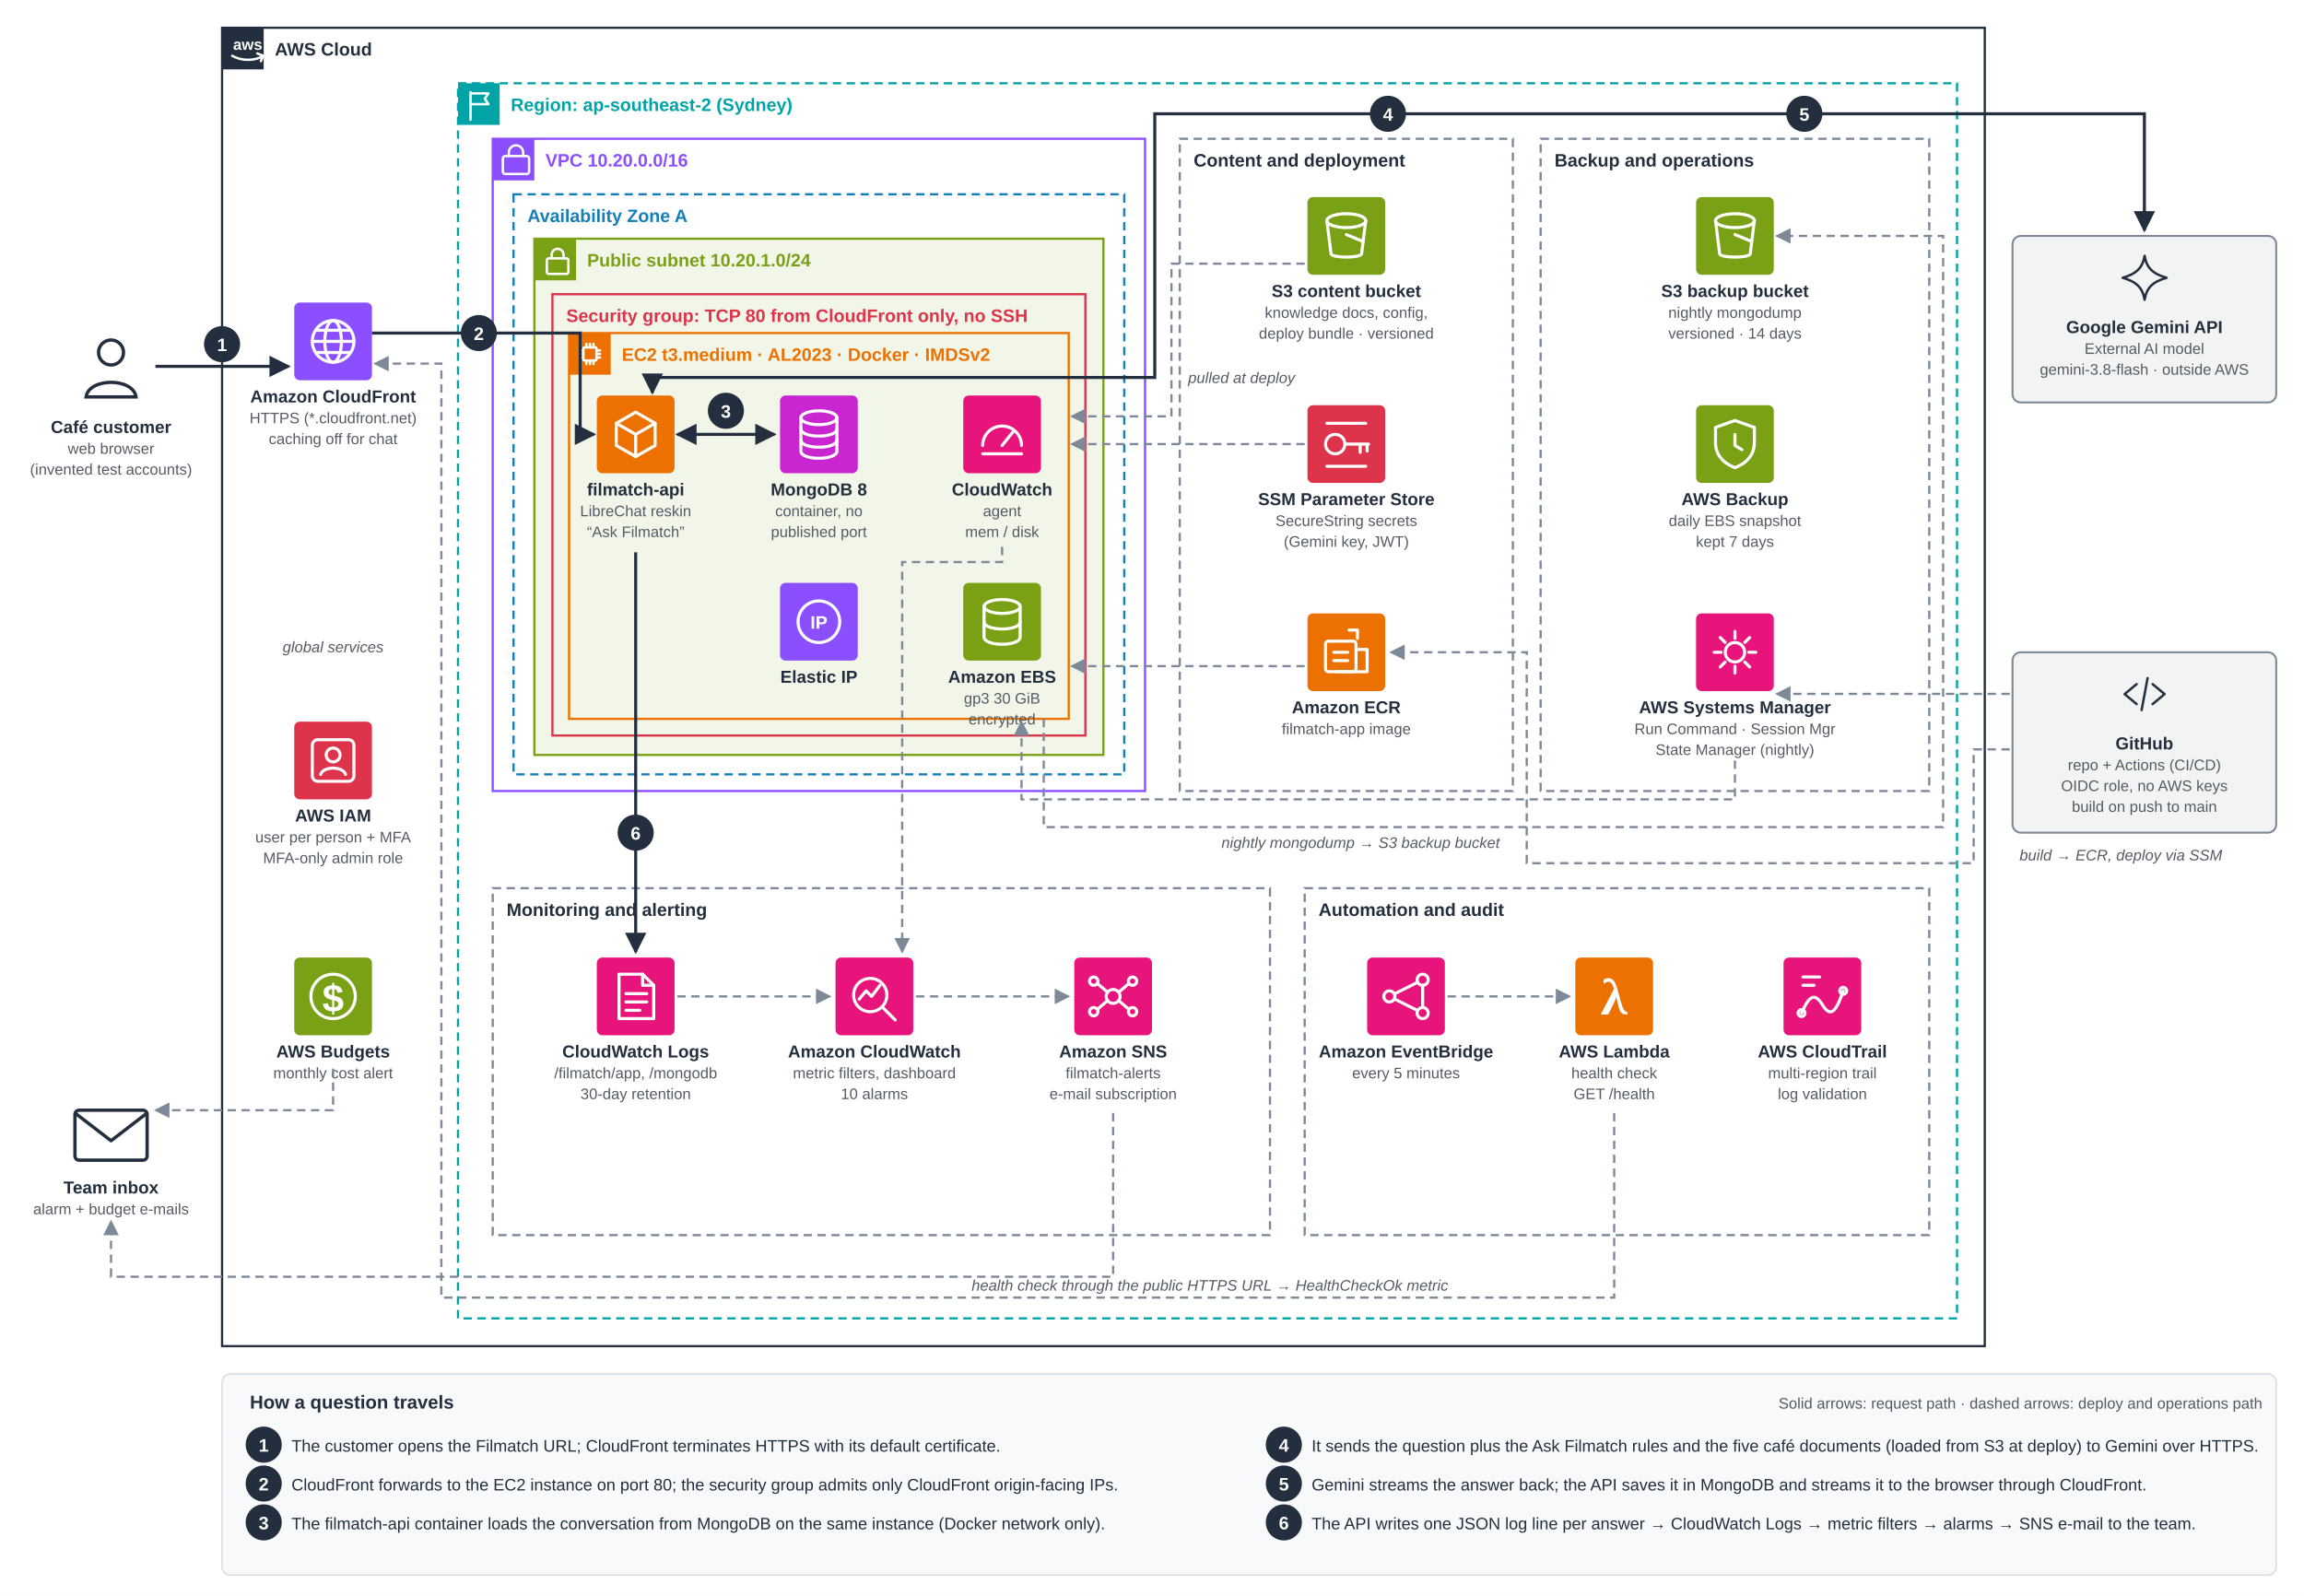
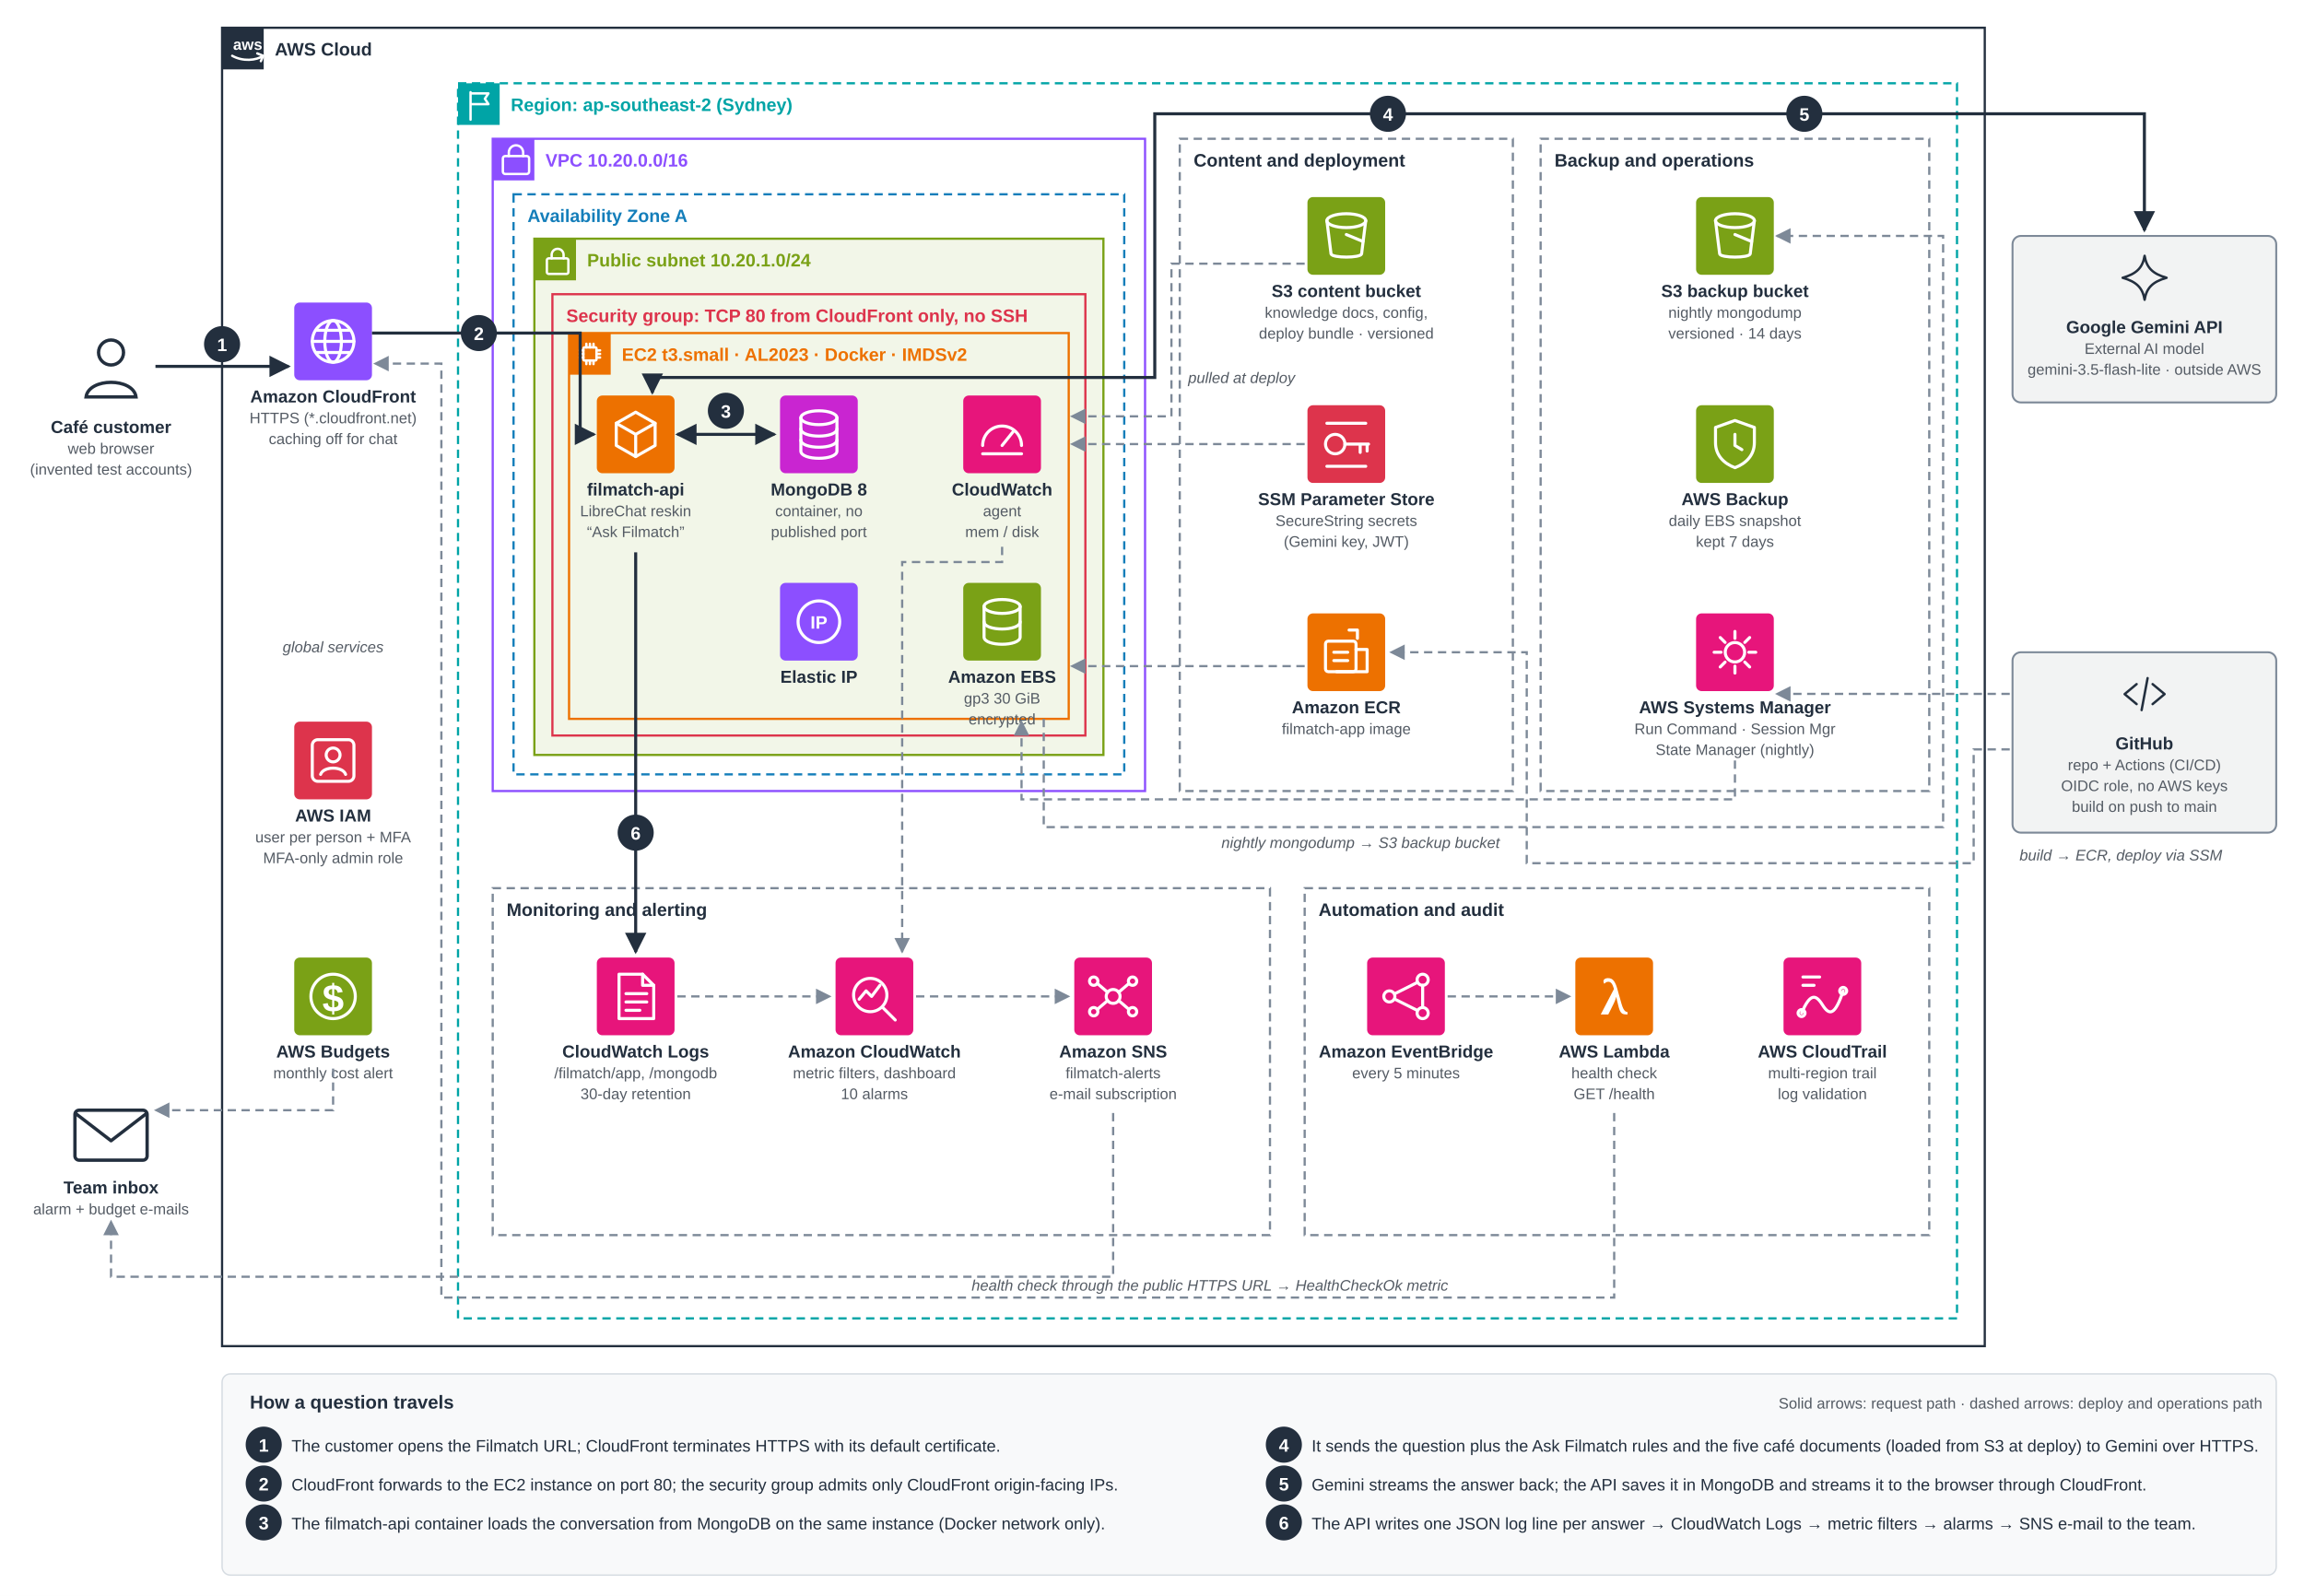
<svg xmlns="http://www.w3.org/2000/svg" viewBox="0 0 1660 1150" width="1660" height="1150" font-family="'Amazon Ember', Arial, Helvetica, sans-serif">
  <defs>
    <marker id="a" viewBox="0 0 10 10" refX="9" refY="5" markerWidth="7" markerHeight="7" orient="auto-start-reverse">
      <path d="M0 0L10 5L0 10z" fill="#232F3E" />
    </marker>
    <marker id="ag" viewBox="0 0 10 10" refX="9" refY="5" markerWidth="7" markerHeight="7" orient="auto-start-reverse">
      <path d="M0 0L10 5L0 10z" fill="#7D8998" />
    </marker>
  </defs>
  <rect width="1660" height="1150" fill="#fff" />
  <g transform="translate(52,236)" fill="none" stroke="#232F3E" stroke-width="2.4">
    <circle cx="28" cy="18" r="9" />
    <path d="M10 50c2-14 34-14 36 0z" />
  </g>
  <text x="80" y="312" text-anchor="middle" font-size="12.5" fill="#232F3E" font-weight="bold">Café customer</text>
  <text x="80" y="327" text-anchor="middle" font-size="11" fill="#545B64">web browser</text>
  <text x="80" y="342" text-anchor="middle" font-size="11" fill="#545B64">(invented test accounts)</text>
  <g transform="translate(50,790)" fill="none" stroke="#232F3E" stroke-width="2.4" stroke-linejoin="round">
    <rect x="4" y="10" width="52" height="36" rx="3" />
    <path d="M4 12l26 20 26-20" />
  </g>
  <text x="80" y="860" text-anchor="middle" font-size="12.5" fill="#232F3E" font-weight="bold">Team inbox</text>
  <text x="80" y="875" text-anchor="middle" font-size="11" fill="#545B64">alarm + budget e-mails</text>
  <rect x="1450" y="170" width="190" height="120" rx="6" fill="#F2F3F3" stroke="#7D8998" stroke-width="1.4" />
  <g transform="translate(1525,180) scale(0.72)" fill="none" stroke="#232F3E" stroke-width="2.4" stroke-linecap="round" stroke-linejoin="round">
    <path d="M28 6c2 12 8 18 22 22-14 4-20 10-22 22-2-12-8-18-22-22 14-4 20-10 22-22z" />
  </g>
  <text x="1545" y="240" text-anchor="middle" font-size="12.5" fill="#232F3E" font-weight="bold">Google Gemini API</text>
  <text x="1545" y="255" text-anchor="middle" font-size="11" fill="#545B64">External AI model</text>
-   <text x="1545" y="270" text-anchor="middle" font-size="11" fill="#545B64">gemini-3.8-flash · outside AWS</text>
+   <text x="1545" y="270" text-anchor="middle" font-size="11" fill="#545B64">gemini-3.5-flash-lite · outside AWS</text>
  <rect x="1450" y="470" width="190" height="130" rx="6" fill="#F2F3F3" stroke="#7D8998" stroke-width="1.4" />
  <g transform="translate(1525,480) scale(0.72)" fill="none" stroke="#232F3E" stroke-width="2.4" stroke-linecap="round" stroke-linejoin="round">
    <path d="M20 18L8 28l12 10M36 18l12 10-12 10M31 12l-6 32" />
  </g>
  <text x="1545" y="540" text-anchor="middle" font-size="12.5" fill="#232F3E" font-weight="bold">GitHub</text>
  <text x="1545" y="555" text-anchor="middle" font-size="11" fill="#545B64">repo + Actions (CI/CD)</text>
  <text x="1545" y="570" text-anchor="middle" font-size="11" fill="#545B64">OIDC role, no AWS keys</text>
  <text x="1545" y="585" text-anchor="middle" font-size="11" fill="#545B64">build on push to main</text>
  <rect x="160" y="20" width="1270" height="950" fill="none" stroke="#232F3E" stroke-width="1.6" />
  <rect x="160" y="20" width="30" height="30" fill="#232F3E" />
  <g transform="translate(163,23) scale(0.43)" fill="none" stroke="#fff" stroke-width="4" stroke-linecap="round" stroke-linejoin="round">
    <path d="M10 40c18 10 40 8 52 0M52 36l10 4-4 9" />
    <text x="36" y="30" font-size="26" fill="#fff" stroke="none" font-family="Arial" font-weight="bold" text-anchor="middle">aws</text>
  </g>
  <text x="198" y="40" font-size="13" fill="#232F3E" font-weight="bold">AWS Cloud</text>
  <g transform="translate(212,218)">
    <rect width="56" height="56" rx="4" fill="#8C4FFF" />
    <g fill="none" stroke="#fff" stroke-width="2.2" stroke-linecap="round" stroke-linejoin="round">
      <circle cx="28" cy="28" r="15" />
      <ellipse cx="28" cy="28" rx="6" ry="15" />
      <path d="M13 28h30M16 20h24M16 36h24" />
    </g>
  </g>
  <text x="240" y="290" text-anchor="middle" font-size="12.5" fill="#232F3E" font-weight="bold">Amazon CloudFront</text>
  <text x="240" y="305" text-anchor="middle" font-size="11" fill="#545B64">HTTPS (*.cloudfront.net)</text>
  <text x="240" y="320" text-anchor="middle" font-size="11" fill="#545B64">caching off for chat</text>
  <g transform="translate(212,520)">
    <rect width="56" height="56" rx="4" fill="#DD344C" />
    <g fill="none" stroke="#fff" stroke-width="2.2" stroke-linecap="round" stroke-linejoin="round">
      <rect x="13" y="13" width="30" height="30" rx="4" />
      <circle cx="28" cy="24" r="5" />
      <path d="M19 38c2-6 16-6 18 0" />
    </g>
  </g>
  <text x="240" y="592" text-anchor="middle" font-size="12.5" fill="#232F3E" font-weight="bold">AWS IAM</text>
  <text x="240" y="607" text-anchor="middle" font-size="11" fill="#545B64">user per person + MFA</text>
  <text x="240" y="622" text-anchor="middle" font-size="11" fill="#545B64">MFA-only admin role</text>
  <g transform="translate(212,690)">
    <rect width="56" height="56" rx="4" fill="#7AA116" />
    <g fill="none" stroke="#fff" stroke-width="2.2" stroke-linecap="round" stroke-linejoin="round">
      <text x="28" y="39" text-anchor="middle" font-size="28" font-weight="bold" fill="#fff" stroke="none" font-family="Arial">$</text>
      <circle cx="28" cy="28" r="16" />
    </g>
  </g>
  <text x="240" y="762" text-anchor="middle" font-size="12.5" fill="#232F3E" font-weight="bold">AWS Budgets</text>
  <text x="240" y="777" text-anchor="middle" font-size="11" fill="#545B64">monthly cost alert</text>
  <text x="240" y="470" font-size="11" fill="#545B64" font-style="italic" text-anchor="middle">global services</text>
  <rect x="330" y="60" width="1080" height="890" fill="none" stroke="#00A4A6" stroke-width="1.6" stroke-dasharray="6 4" />
  <rect x="330" y="60" width="30" height="30" fill="#00A4A6" />
  <g transform="translate(333,63) scale(0.43)" fill="none" stroke="#fff" stroke-width="4" stroke-linecap="round" stroke-linejoin="round">
    <path d="M14 54V8M14 10h30l-6 9 6 9H14" />
  </g>
  <text x="368" y="80" font-size="13" fill="#00A4A6" font-weight="bold">Region: ap-southeast-2 (Sydney)</text>
  <rect x="355" y="100" width="470" height="470" fill="none" stroke="#8C4FFF" stroke-width="1.6" />
  <rect x="355" y="100" width="30" height="30" fill="#8C4FFF" />
  <g transform="translate(358,103) scale(0.43)" fill="none" stroke="#fff" stroke-width="4" stroke-linecap="round" stroke-linejoin="round">
    <rect x="10" y="22" width="44" height="30" rx="4" />
    <path d="M20 22v-6a12 12 0 0 1 24 0v6" />
  </g>
  <text x="393" y="120" font-size="13" fill="#8C4FFF" font-weight="bold">VPC 10.20.0.0/16</text>
  <rect x="370" y="140" width="440" height="418" fill="none" stroke="#147EBA" stroke-width="1.6" stroke-dasharray="6 4" />
  <text x="380" y="160" font-size="13" fill="#147EBA" font-weight="bold">Availability Zone A</text>
  <rect x="385" y="172" width="410" height="372" fill="#F2F6E8" stroke="#7AA116" stroke-width="1.6" />
  <rect x="385" y="172" width="30" height="30" fill="#7AA116" />
  <g transform="translate(388,175) scale(0.43)" fill="none" stroke="#fff" stroke-width="4" stroke-linecap="round" stroke-linejoin="round">
    <rect x="14" y="26" width="36" height="26" rx="3" />
    <path d="M22 26v-6a10 10 0 0 1 20 0v6" />
  </g>
  <text x="423" y="192" font-size="13" fill="#7AA116" font-weight="bold">Public subnet 10.20.1.0/24</text>
  <rect x="398" y="212" width="384" height="318" fill="none" stroke="#DD344C" stroke-width="1.6" />
  <text x="408" y="232" font-size="13" fill="#DD344C" font-weight="bold">Security group: TCP 80 from CloudFront only, no SSH</text>
  <rect x="410" y="240" width="360" height="278" fill="none" stroke="#ED7100" stroke-width="1.6" />
  <rect x="410" y="240" width="30" height="30" fill="#ED7100" />
  <g transform="translate(413,243) scale(0.43)" fill="none" stroke="#fff" stroke-width="4" stroke-linecap="round" stroke-linejoin="round">
    <rect x="17" y="17" width="22" height="22" rx="2" />
    <path d="M22 11v6M22 39v6M11 22h6M39 22h6" />
    <path d="M28 11v6M28 39v6M11 28h6M39 28h6" />
    <path d="M34 11v6M34 39v6M11 34h6M39 34h6" />
  </g>
-   <text x="448" y="260" font-size="13" fill="#ED7100" font-weight="bold">EC2 t3.medium · AL2023 · Docker · IMDSv2</text>
+   <text x="448" y="260" font-size="13" fill="#ED7100" font-weight="bold">EC2 t3.small · AL2023 · Docker · IMDSv2</text>
  <g transform="translate(430,285)">
    <rect width="56" height="56" rx="4" fill="#ED7100" />
    <g fill="none" stroke="#fff" stroke-width="2.2" stroke-linecap="round" stroke-linejoin="round">
      <path d="M28 12 42 20v16l-14 8-14-8V20z" />
      <path d="M14 20l14 8 14-8M28 28v16" />
    </g>
  </g>
  <text x="458" y="357" text-anchor="middle" font-size="12.5" fill="#232F3E" font-weight="bold">filmatch-api</text>
  <text x="458" y="372" text-anchor="middle" font-size="11" fill="#545B64">LibreChat reskin</text>
  <text x="458" y="387" text-anchor="middle" font-size="11" fill="#545B64">“Ask Filmatch”</text>
  <g transform="translate(562,285)">
    <rect width="56" height="56" rx="4" fill="#C925D1" />
    <g fill="none" stroke="#fff" stroke-width="2.2" stroke-linecap="round" stroke-linejoin="round">
      <ellipse cx="28" cy="16" rx="13" ry="5" />
      <path d="M15 16v24c0 7 26 7 26 0V16" />
      <path d="M15 24c0 7 26 7 26 0M15 32c0 7 26 7 26 0" />
    </g>
  </g>
  <text x="590" y="357" text-anchor="middle" font-size="12.5" fill="#232F3E" font-weight="bold">MongoDB 8</text>
  <text x="590" y="372" text-anchor="middle" font-size="11" fill="#545B64">container, no</text>
  <text x="590" y="387" text-anchor="middle" font-size="11" fill="#545B64">published port</text>
  <g transform="translate(694,285)">
    <rect width="56" height="56" rx="4" fill="#E7157B" />
    <g fill="none" stroke="#fff" stroke-width="2.2" stroke-linecap="round" stroke-linejoin="round">
      <path d="M14 36a14 14 0 0 1 28 0" />
      <path d="M28 36l8-10" />
      <path d="M14 42h28" />
    </g>
  </g>
  <text x="722" y="357" text-anchor="middle" font-size="12.5" fill="#232F3E" font-weight="bold">CloudWatch</text>
  <text x="722" y="372" text-anchor="middle" font-size="11" fill="#545B64">agent</text>
  <text x="722" y="387" text-anchor="middle" font-size="11" fill="#545B64">mem / disk</text>
  <g transform="translate(562,420)">
    <rect width="56" height="56" rx="4" fill="#8C4FFF" />
    <g fill="none" stroke="#fff" stroke-width="2.2" stroke-linecap="round" stroke-linejoin="round">
      <circle cx="28" cy="28" r="15" />
      <text x="28" y="33" text-anchor="middle" font-size="13" font-weight="bold" fill="#fff" stroke="none" font-family="Arial">IP</text>
    </g>
  </g>
  <text x="590" y="492" text-anchor="middle" font-size="12.5" fill="#232F3E" font-weight="bold">Elastic IP</text>
  <g transform="translate(694,420)">
    <rect width="56" height="56" rx="4" fill="#7AA116" />
    <g fill="none" stroke="#fff" stroke-width="2.2" stroke-linecap="round" stroke-linejoin="round">
      <ellipse cx="28" cy="17" rx="13" ry="5" />
      <path d="M15 17v22c0 7 26 7 26 0V17" />
      <path d="M15 28c0 7 26 7 26 0" />
    </g>
  </g>
  <text x="722" y="492" text-anchor="middle" font-size="12.5" fill="#232F3E" font-weight="bold">Amazon EBS</text>
  <text x="722" y="507" text-anchor="middle" font-size="11" fill="#545B64">gp3 30 GiB</text>
  <text x="722" y="522" text-anchor="middle" font-size="11" fill="#545B64">encrypted</text>
  <rect x="850" y="100" width="240" height="470" fill="none" stroke="#7D8998" stroke-width="1.6" stroke-dasharray="6 4" />
  <text x="860" y="120" font-size="13" fill="#232F3E" font-weight="bold">Content and deployment</text>
  <g transform="translate(942,142)">
    <rect width="56" height="56" rx="4" fill="#7AA116" />
    <g fill="none" stroke="#fff" stroke-width="2.2" stroke-linecap="round" stroke-linejoin="round">
      <ellipse cx="28" cy="17" rx="14" ry="5" />
      <path d="M14 17l3 24c1 3 21 3 22 0l3-24" />
      <path d="M28 27l12 5" />
    </g>
  </g>
  <text x="970" y="214" text-anchor="middle" font-size="12.5" fill="#232F3E" font-weight="bold">S3 content bucket</text>
  <text x="970" y="229" text-anchor="middle" font-size="11" fill="#545B64">knowledge docs, config,</text>
  <text x="970" y="244" text-anchor="middle" font-size="11" fill="#545B64">deploy bundle · versioned</text>
  <g transform="translate(942,292)">
    <rect width="56" height="56" rx="4" fill="#DD344C" />
    <g fill="none" stroke="#fff" stroke-width="2.2" stroke-linecap="round" stroke-linejoin="round">
      <circle cx="20" cy="28" r="7" />
      <path d="M27 28h17M38 28v6M43 28v5" />
      <path d="M14 13h28M14 44h28" />
    </g>
  </g>
  <text x="970" y="364" text-anchor="middle" font-size="12.5" fill="#232F3E" font-weight="bold">SSM Parameter Store</text>
  <text x="970" y="379" text-anchor="middle" font-size="11" fill="#545B64">SecureString secrets</text>
  <text x="970" y="394" text-anchor="middle" font-size="11" fill="#545B64">(Gemini key, JWT)</text>
  <g transform="translate(942,442)">
    <rect width="56" height="56" rx="4" fill="#ED7100" />
    <g fill="none" stroke="#fff" stroke-width="2.2" stroke-linecap="round" stroke-linejoin="round">
      <rect x="13" y="20" width="22" height="22" rx="2" />
      <path d="M35 26h8v16H21v-0" />
      <path d="M19 28h10M19 34h10" />
      <path d="M30 12l6 0 0 6" />
    </g>
  </g>
  <text x="970" y="514" text-anchor="middle" font-size="12.5" fill="#232F3E" font-weight="bold">Amazon ECR</text>
  <text x="970" y="529" text-anchor="middle" font-size="11" fill="#545B64">filmatch-app image</text>
  <rect x="1110" y="100" width="280" height="470" fill="none" stroke="#7D8998" stroke-width="1.6" stroke-dasharray="6 4" />
  <text x="1120" y="120" font-size="13" fill="#232F3E" font-weight="bold">Backup and operations</text>
  <g transform="translate(1222,142)">
    <rect width="56" height="56" rx="4" fill="#7AA116" />
    <g fill="none" stroke="#fff" stroke-width="2.2" stroke-linecap="round" stroke-linejoin="round">
      <ellipse cx="28" cy="17" rx="14" ry="5" />
      <path d="M14 17l3 24c1 3 21 3 22 0l3-24" />
      <path d="M28 27l12 5" />
    </g>
  </g>
  <text x="1250" y="214" text-anchor="middle" font-size="12.5" fill="#232F3E" font-weight="bold">S3 backup bucket</text>
  <text x="1250" y="229" text-anchor="middle" font-size="11" fill="#545B64">nightly mongodump</text>
  <text x="1250" y="244" text-anchor="middle" font-size="11" fill="#545B64">versioned · 14 days</text>
  <g transform="translate(1222,292)">
    <rect width="56" height="56" rx="4" fill="#7AA116" />
    <g fill="none" stroke="#fff" stroke-width="2.2" stroke-linecap="round" stroke-linejoin="round">
      <path d="M28 11l14 5v11c0 9-6 15-14 18-8-3-14-9-14-18V16z" />
      <path d="M28 21v8l5 3" />
    </g>
  </g>
  <text x="1250" y="364" text-anchor="middle" font-size="12.5" fill="#232F3E" font-weight="bold">AWS Backup</text>
  <text x="1250" y="379" text-anchor="middle" font-size="11" fill="#545B64">daily EBS snapshot</text>
  <text x="1250" y="394" text-anchor="middle" font-size="11" fill="#545B64">kept 7 days</text>
  <g transform="translate(1222,442)">
    <rect width="56" height="56" rx="4" fill="#E7157B" />
    <g fill="none" stroke="#fff" stroke-width="2.2" stroke-linecap="round" stroke-linejoin="round">
      <circle cx="28" cy="28" r="7" />
      <path d="M38.0 28.0L43.0 28.0" />
      <path d="M35.1 35.1L38.6 38.6" />
      <path d="M28.0 38.0L28.0 43.0" />
      <path d="M20.9 35.1L17.4 38.6" />
      <path d="M18.0 28.0L13.0 28.0" />
      <path d="M20.9 20.9L17.4 17.4" />
      <path d="M28.0 18.0L28.0 13.0" />
      <path d="M35.1 20.9L38.6 17.4" />
    </g>
  </g>
  <text x="1250" y="514" text-anchor="middle" font-size="12.5" fill="#232F3E" font-weight="bold">AWS Systems Manager</text>
  <text x="1250" y="529" text-anchor="middle" font-size="11" fill="#545B64">Run Command · Session Mgr</text>
  <text x="1250" y="544" text-anchor="middle" font-size="11" fill="#545B64">State Manager (nightly)</text>
  <rect x="355" y="640" width="560" height="250" fill="none" stroke="#7D8998" stroke-width="1.6" stroke-dasharray="6 4" />
  <text x="365" y="660" font-size="13" fill="#232F3E" font-weight="bold">Monitoring and alerting</text>
  <g transform="translate(430,690)">
    <rect width="56" height="56" rx="4" fill="#E7157B" />
    <g fill="none" stroke="#fff" stroke-width="2.2" stroke-linecap="round" stroke-linejoin="round">
      <path d="M16 12h17l8 8v24H16z" />
      <path d="M33 12v8h8M21 26h15M21 32h15M21 38h10" />
    </g>
  </g>
  <text x="458" y="762" text-anchor="middle" font-size="12.5" fill="#232F3E" font-weight="bold">CloudWatch Logs</text>
  <text x="458" y="777" text-anchor="middle" font-size="11" fill="#545B64">/filmatch/app, /mongodb</text>
  <text x="458" y="792" text-anchor="middle" font-size="11" fill="#545B64">30-day retention</text>
  <g transform="translate(602,690)">
    <rect width="56" height="56" rx="4" fill="#E7157B" />
    <g fill="none" stroke="#fff" stroke-width="2.2" stroke-linecap="round" stroke-linejoin="round">
      <circle cx="25" cy="27" r="12" />
      <path d="M34 36l9 9" />
      <path d="M17 30l5-6 4 4 6-8" />
    </g>
  </g>
  <text x="630" y="762" text-anchor="middle" font-size="12.5" fill="#232F3E" font-weight="bold">Amazon CloudWatch</text>
  <text x="630" y="777" text-anchor="middle" font-size="11" fill="#545B64">metric filters, dashboard</text>
  <text x="630" y="792" text-anchor="middle" font-size="11" fill="#545B64">10 alarms</text>
  <g transform="translate(774,690)">
    <rect width="56" height="56" rx="4" fill="#E7157B" />
    <g fill="none" stroke="#fff" stroke-width="2.2" stroke-linecap="round" stroke-linejoin="round">
      <circle cx="28" cy="28" r="5" />
      <circle cx="14" cy="17" r="3" />
      <circle cx="42" cy="17" r="3" />
      <circle cx="14" cy="39" r="3" />
      <circle cx="42" cy="39" r="3" />
      <path d="M17 19l7 6M39 19l-7 6M17 37l7-6M39 37l-7-6" />
    </g>
  </g>
  <text x="802" y="762" text-anchor="middle" font-size="12.5" fill="#232F3E" font-weight="bold">Amazon SNS</text>
  <text x="802" y="777" text-anchor="middle" font-size="11" fill="#545B64">filmatch-alerts</text>
  <text x="802" y="792" text-anchor="middle" font-size="11" fill="#545B64">e-mail subscription</text>
  <rect x="940" y="640" width="450" height="250" fill="none" stroke="#7D8998" stroke-width="1.6" stroke-dasharray="6 4" />
  <text x="950" y="660" font-size="13" fill="#232F3E" font-weight="bold">Automation and audit</text>
  <g transform="translate(985,690)">
    <rect width="56" height="56" rx="4" fill="#E7157B" />
    <g fill="none" stroke="#fff" stroke-width="2.2" stroke-linecap="round" stroke-linejoin="round">
      <circle cx="16" cy="28" r="4" />
      <circle cx="40" cy="16" r="4" />
      <circle cx="40" cy="40" r="4" />
      <path d="M20 26l16-8M20 30l16 8" />
      <path d="M40 20v16" />
    </g>
  </g>
  <text x="1013" y="762" text-anchor="middle" font-size="12.5" fill="#232F3E" font-weight="bold">Amazon EventBridge</text>
  <text x="1013" y="777" text-anchor="middle" font-size="11" fill="#545B64">every 5 minutes</text>
  <g transform="translate(1135,690)">
    <rect width="56" height="56" rx="4" fill="#ED7100" />
    <g fill="none" stroke="#fff" stroke-width="2.2" stroke-linecap="round" stroke-linejoin="round">
      <text x="28" y="41" text-anchor="middle" font-size="34" font-weight="bold" fill="#fff" stroke="none" font-family="Georgia, serif">λ</text>
    </g>
  </g>
  <text x="1163" y="762" text-anchor="middle" font-size="12.5" fill="#232F3E" font-weight="bold">AWS Lambda</text>
  <text x="1163" y="777" text-anchor="middle" font-size="11" fill="#545B64">health check</text>
  <text x="1163" y="792" text-anchor="middle" font-size="11" fill="#545B64">GET /health</text>
  <g transform="translate(1285,690)">
    <rect width="56" height="56" rx="4" fill="#E7157B" />
    <g fill="none" stroke="#fff" stroke-width="2.2" stroke-linecap="round" stroke-linejoin="round">
      <path d="M13 40c6-14 10-14 15-6s9 8 15-10" />
      <circle cx="13" cy="40" r="2.5" />
      <circle cx="43" cy="24" r="2.5" />
      <path d="M14 14h12M14 20h8" />
    </g>
  </g>
  <text x="1313" y="762" text-anchor="middle" font-size="12.5" fill="#232F3E" font-weight="bold">AWS CloudTrail</text>
  <text x="1313" y="777" text-anchor="middle" font-size="11" fill="#545B64">multi-region trail</text>
  <text x="1313" y="792" text-anchor="middle" font-size="11" fill="#545B64">log validation</text>
  <path d="M112 264 H208" fill="none" stroke="#232F3E" stroke-width="2.2" marker-end="url(#a)" />
  <circle cx="160" cy="248" r="13" fill="#232F3E" />
  <text x="160" y="253" text-anchor="middle" font-size="13" font-weight="bold" fill="#fff">1</text>
  <path d="M268 240 H418 V313 H428" fill="none" stroke="#232F3E" stroke-width="2.2" marker-end="url(#a)" />
  <circle cx="345" cy="240" r="13" fill="#232F3E" />
  <text x="345" y="245" text-anchor="middle" font-size="13" font-weight="bold" fill="#fff">2</text>
  <path d="M488 313 H558" fill="none" stroke="#232F3E" stroke-width="2.2" marker-end="url(#a)" marker-start="url(#a)" />
  <circle cx="523" cy="296" r="13" fill="#232F3E" />
  <text x="523" y="301" text-anchor="middle" font-size="13" font-weight="bold" fill="#fff">3</text>
  <path d="M470 283 V272 H832 V82 H1545 V166" fill="none" stroke="#232F3E" stroke-width="2.2" marker-end="url(#a)" marker-start="url(#a)" />
  <circle cx="1000" cy="82" r="13" fill="#232F3E" />
  <text x="1000" y="87" text-anchor="middle" font-size="13" font-weight="bold" fill="#fff">4</text>
  <circle cx="1300" cy="82" r="13" fill="#232F3E" />
  <text x="1300" y="87" text-anchor="middle" font-size="13" font-weight="bold" fill="#fff">5</text>
  <path d="M458 398 V686" fill="none" stroke="#232F3E" stroke-width="2.2" marker-end="url(#a)" />
  <circle cx="458" cy="600" r="13" fill="#232F3E" />
  <text x="458" y="605" text-anchor="middle" font-size="13" font-weight="bold" fill="#fff">6</text>
  <path d="M940 190 H844 V300 H772" fill="none" stroke="#7D8998" stroke-width="1.6" stroke-dasharray="6 4" marker-end="url(#ag)" />
  <path d="M940 320 H772" fill="none" stroke="#7D8998" stroke-width="1.6" stroke-dasharray="6 4" marker-end="url(#ag)" />
  <path d="M940 480 H772" fill="none" stroke="#7D8998" stroke-width="1.6" stroke-dasharray="6 4" marker-end="url(#ag)" />
  <text x="856" y="276" font-size="11" fill="#545B64" font-style="italic" text-anchor="start">pulled at deploy</text>
  <path d="M752 518 V596 H1400 V170 H1280" fill="none" stroke="#7D8998" stroke-width="1.6" stroke-dasharray="6 4" marker-end="url(#ag)" />
  <text x="880" y="611" font-size="11" fill="#545B64" font-style="italic" text-anchor="start">nightly mongodump → S3 backup bucket</text>
  <path d="M1250 548 V576 H736 V520" fill="none" stroke="#7D8998" stroke-width="1.6" stroke-dasharray="6 4" marker-end="url(#ag)" />
  <path d="M1448 540 H1422 V622 H1100 V470 H1002" fill="none" stroke="#7D8998" stroke-width="1.6" stroke-dasharray="6 4" marker-end="url(#ag)" />
  <path d="M1448 500 H1280" fill="none" stroke="#7D8998" stroke-width="1.6" stroke-dasharray="6 4" marker-end="url(#ag)" />
  <text x="1455" y="620" font-size="11" fill="#545B64" font-style="italic" text-anchor="start">build → ECR, deploy via SSM</text>
  <path d="M722 394 V405 H650 V686" fill="none" stroke="#7D8998" stroke-width="1.6" stroke-dasharray="6 4" marker-end="url(#ag)" />
  <path d="M488 718 H598" fill="none" stroke="#7D8998" stroke-width="1.6" stroke-dasharray="6 4" marker-end="url(#ag)" />
  <path d="M660 718 H770" fill="none" stroke="#7D8998" stroke-width="1.6" stroke-dasharray="6 4" marker-end="url(#ag)" />
  <path d="M802 802 V920 H80 V880" fill="none" stroke="#7D8998" stroke-width="1.6" stroke-dasharray="6 4" marker-end="url(#ag)" />
  <path d="M240 770 V800 H112" fill="none" stroke="#7D8998" stroke-width="1.6" stroke-dasharray="6 4" marker-end="url(#ag)" />
  <path d="M1043 718 H1131" fill="none" stroke="#7D8998" stroke-width="1.6" stroke-dasharray="6 4" marker-end="url(#ag)" />
  <path d="M1163 802 V935 H318 V262 H270" fill="none" stroke="#7D8998" stroke-width="1.6" stroke-dasharray="6 4" marker-end="url(#ag)" />
  <text x="700" y="930" font-size="11" fill="#545B64" font-style="italic" text-anchor="start">health check through the public HTTPS URL → HealthCheckOk metric</text>
  <rect x="160" y="990" width="1480" height="145" rx="6" fill="#F8F9FA" stroke="#D5DBE1" />
  <text x="180" y="1015" font-size="13.5" font-weight="bold" fill="#232F3E">How a question travels</text>
  <circle cx="190" cy="1041" r="13" fill="#232F3E" />
  <text x="190" y="1046" text-anchor="middle" font-size="13" font-weight="bold" fill="#fff">1</text>
  <text x="210" y="1046" font-size="12" fill="#232F3E">The customer opens the Filmatch URL; CloudFront terminates HTTPS with its default certificate.</text>
  <circle cx="190" cy="1069" r="13" fill="#232F3E" />
  <text x="190" y="1074" text-anchor="middle" font-size="13" font-weight="bold" fill="#fff">2</text>
  <text x="210" y="1074" font-size="12" fill="#232F3E">CloudFront forwards to the EC2 instance on port 80; the security group admits only CloudFront origin-facing IPs.</text>
  <circle cx="190" cy="1097" r="13" fill="#232F3E" />
  <text x="190" y="1102" text-anchor="middle" font-size="13" font-weight="bold" fill="#fff">3</text>
  <text x="210" y="1102" font-size="12" fill="#232F3E">The filmatch-api container loads the conversation from MongoDB on the same instance (Docker network only).</text>
  <circle cx="925" cy="1041" r="13" fill="#232F3E" />
  <text x="925" y="1046" text-anchor="middle" font-size="13" font-weight="bold" fill="#fff">4</text>
  <text x="945" y="1046" font-size="12" fill="#232F3E">It sends the question plus the Ask Filmatch rules and the five café documents (loaded from S3 at deploy) to Gemini over HTTPS.</text>
  <circle cx="925" cy="1069" r="13" fill="#232F3E" />
  <text x="925" y="1074" text-anchor="middle" font-size="13" font-weight="bold" fill="#fff">5</text>
  <text x="945" y="1074" font-size="12" fill="#232F3E">Gemini streams the answer back; the API saves it in MongoDB and streams it to the browser through CloudFront.</text>
  <circle cx="925" cy="1097" r="13" fill="#232F3E" />
  <text x="925" y="1102" text-anchor="middle" font-size="13" font-weight="bold" fill="#fff">6</text>
  <text x="945" y="1102" font-size="12" fill="#232F3E">The API writes one JSON log line per answer → CloudWatch Logs → metric filters → alarms → SNS e-mail to the team.</text>
  <text x="1630" y="1015" font-size="11" fill="#545B64" text-anchor="end">Solid arrows: request path · dashed arrows: deploy and operations path</text>
</svg>
